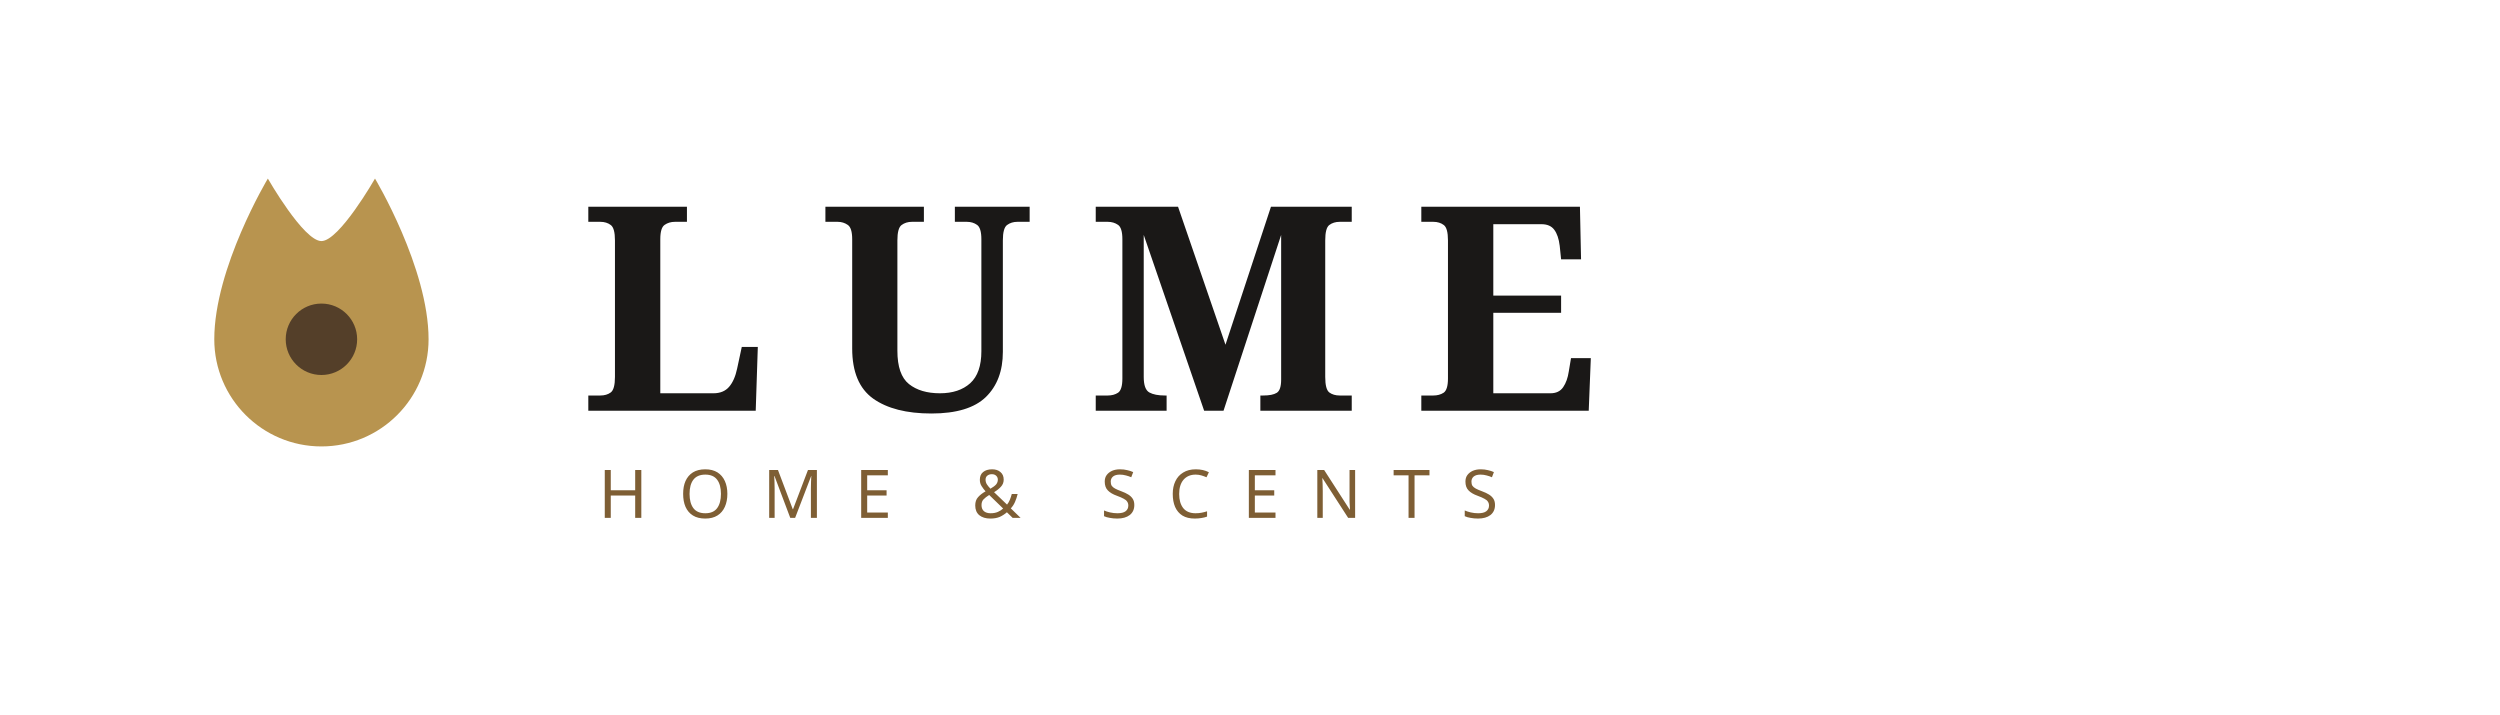
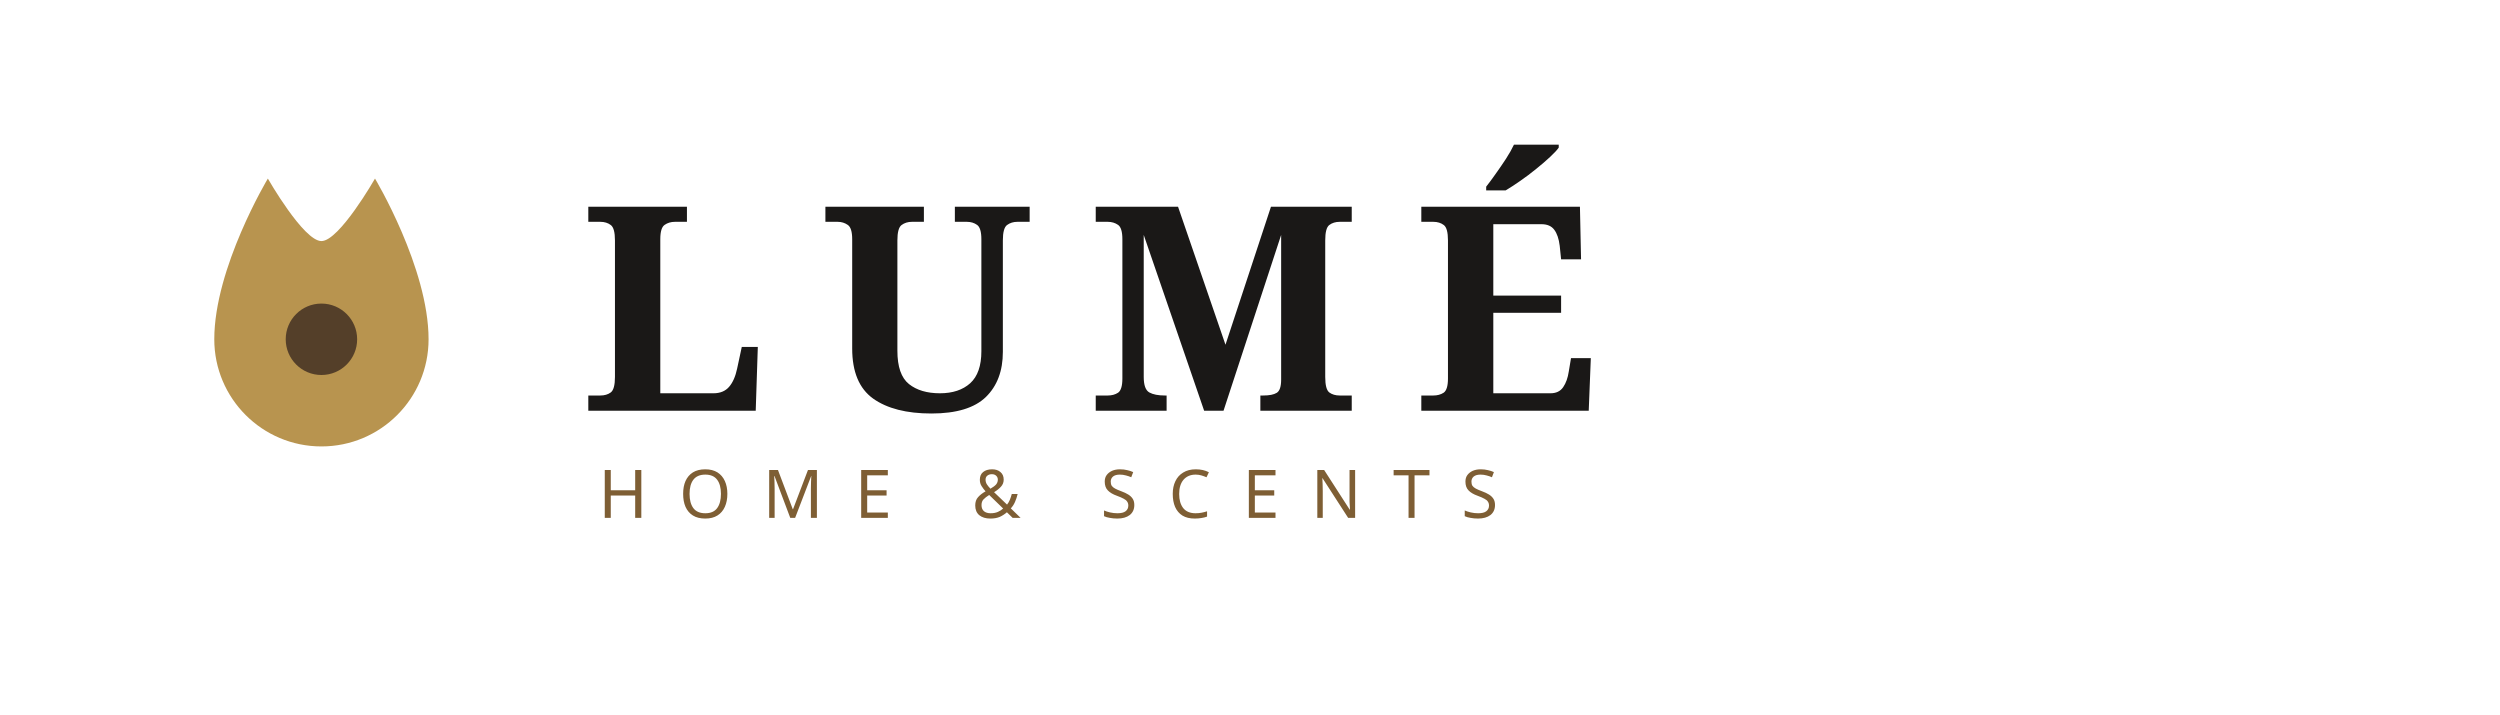
<svg xmlns="http://www.w3.org/2000/svg" viewBox="0 0 280 80" fill="none">
  <path d="M42 20C42 20 48 30 48 38C48 44.627 42.627 50 36 50C29.373 50 24 44.627 24 38C24 30 30 20 30 20C30 20 34 27 36 27C38 27 42 20 42 20Z" fill="#B8944F" />
  <circle cx="36" cy="38" r="4" fill="#543F29" />
-   <text x="65" y="46" font-family="'Cinzel', serif, Georgia" font-size="32" font-weight="600" letter-spacing="6" fill="#1A1817">LUME</text>
+   <text x="65" y="46" font-family="'Cinzel', serif, Georgia" font-size="32" font-weight="600" letter-spacing="6" fill="#1A1817">LUMÉ</text>
  <text x="67" y="58" font-family="'Plus Jakarta Sans', sans-serif" font-size="7.5" font-weight="500" letter-spacing="3.5" fill="#7E5E34">HOME &amp; SCENTS</text>
</svg>
